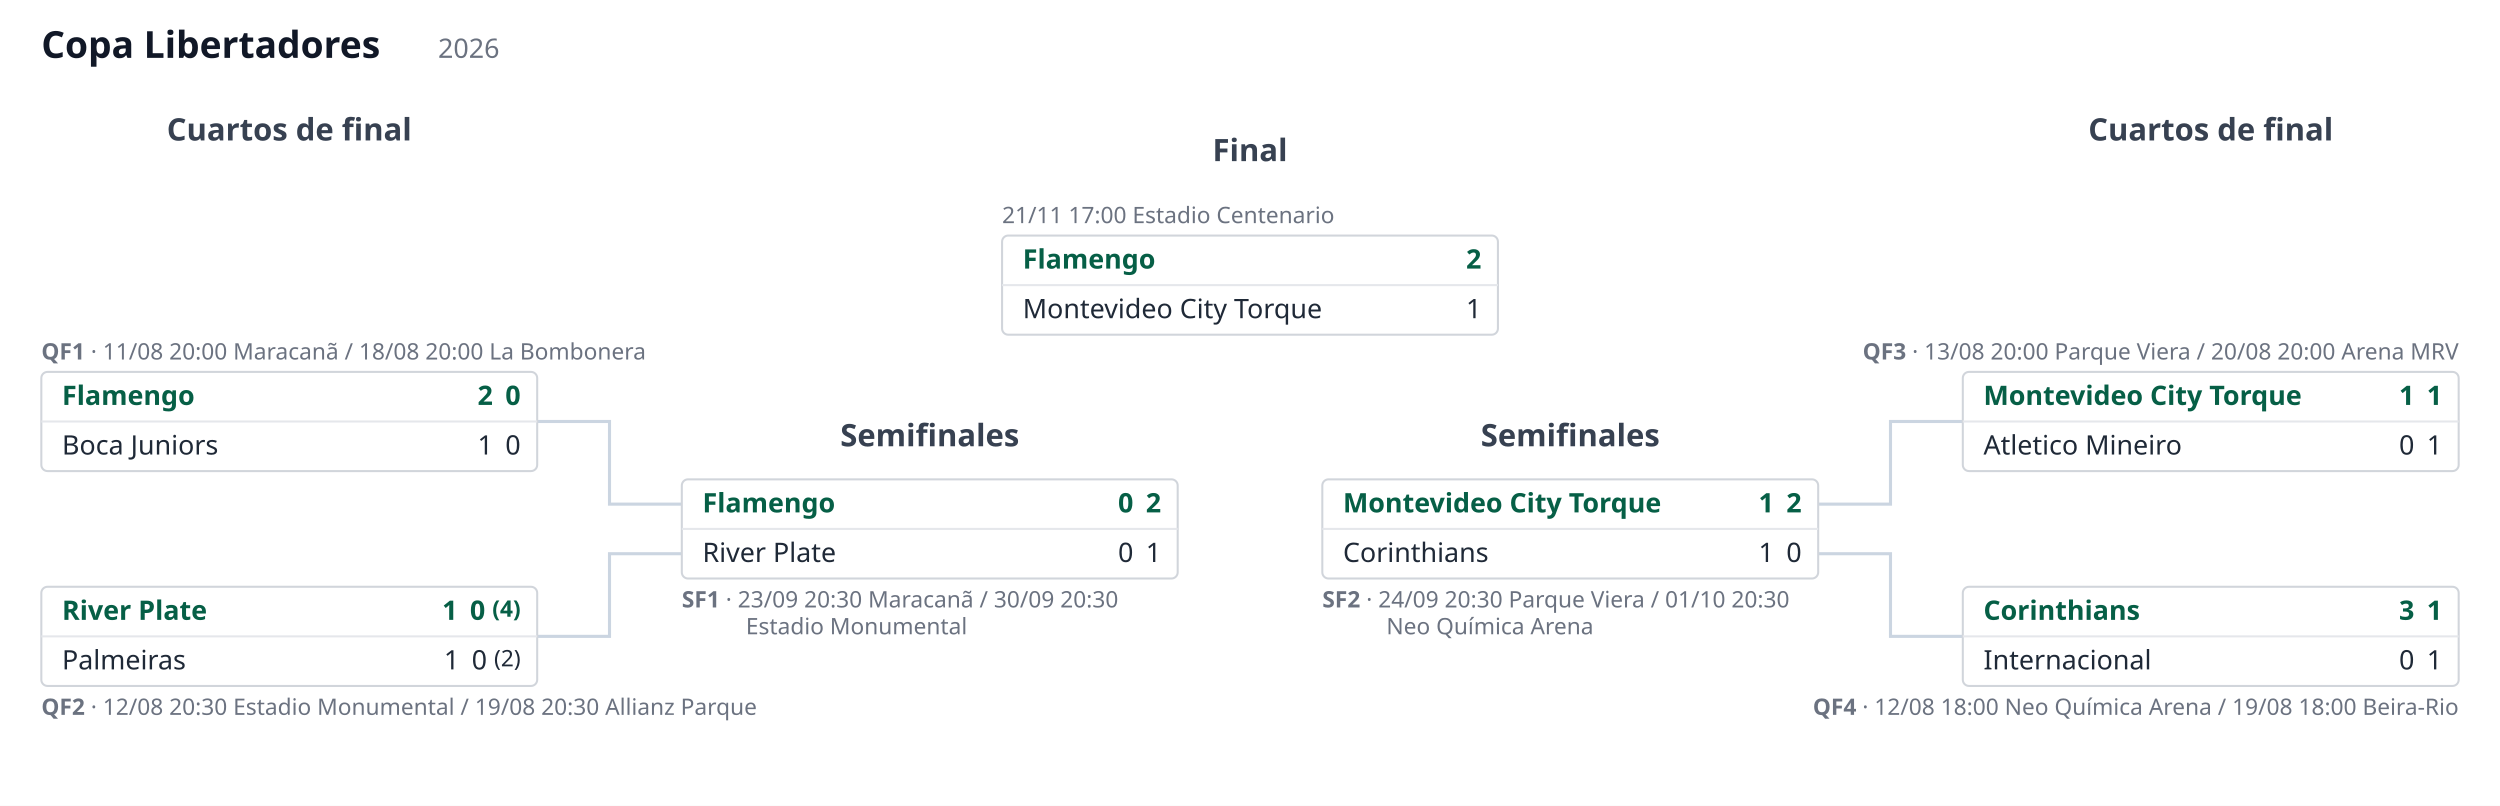
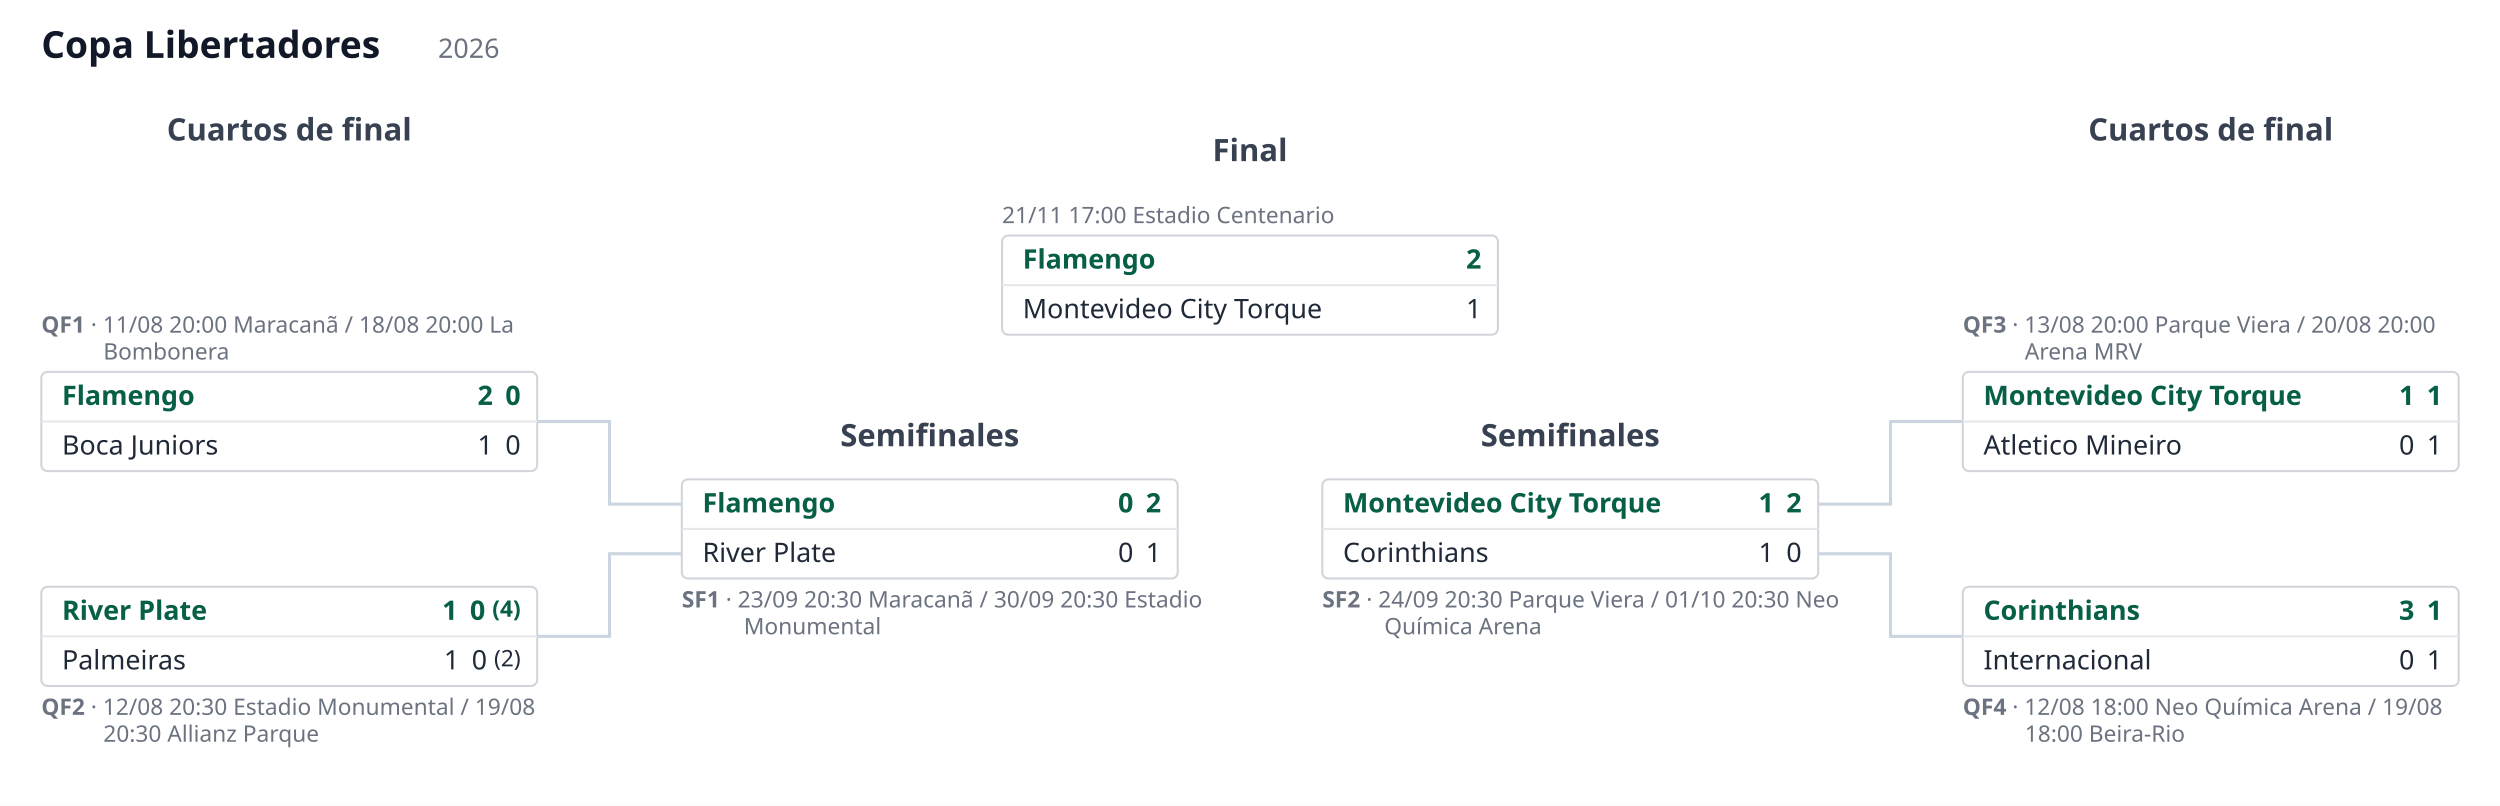
<svg xmlns="http://www.w3.org/2000/svg" viewBox="0 0 1210 390" width="1210" height="390" font-family="sans-serif">
  <style>
  .pd-bg { fill: #ffffff; }
  .pd-title { font: 600 18px sans-serif; fill: #111827; }
  .pd-season { font: 400 13px sans-serif; fill: #6b7280; }
  .pd-header { font: 600 15px sans-serif; fill: #374151; text-anchor: middle; }
  .pd-meta { font: 400 11px sans-serif; fill: #6b7280; }
  .pd-meta-id { font-weight: 700; }
  .pd-box { fill: #ffffff; stroke: #d1d5db; stroke-width: 1; }
  .pd-divider { stroke: #e5e7eb; stroke-width: 1; }
  .pd-team { font: 400 13px sans-serif; fill: #1f2937; }
  .pd-score { font: 400 13px sans-serif; fill: #1f2937; text-anchor: end; }
  .pd-pens { font-size: 11px; }
  .pd-win .pd-team, .pd-win .pd-score { font-weight: 700; fill: #065f46; }
  .pd-crest-frame { fill: none; stroke: #d1d5db; stroke-width: 1; }
  .pd-link { fill: none; stroke: #cbd5e1; stroke-width: 1.5; }
  @media (prefers-color-scheme: dark) {
    .pd-bg { fill: #0f172a; }
    .pd-title { fill: #f8fafc; }
    .pd-season { fill: #94a3b8; }
    .pd-header { fill: #cbd5e1; }
    .pd-meta { fill: #94a3b8; }
    .pd-box { fill: #1e293b; stroke: #334155; }
    .pd-divider { stroke: #334155; }
    .pd-team { fill: #e5e7eb; }
    .pd-score { fill: #e5e7eb; }
    .pd-win .pd-team, .pd-win .pd-score { fill: #34d399; }
    .pd-crest-frame { stroke: #334155; }
    .pd-link { stroke: #475569; }
  }</style>
  <rect class="pd-bg" width="1210" height="390" />
  <text class="pd-title" x="20" y="28">Copa Libertadores</text>
  <text class="pd-season" x="212" y="28">2026</text>
  <text class="pd-header" x="140" y="68">Cuartos de final</text>
  <text class="pd-header" x="1070" y="68">Cuartos de final</text>
  <text class="pd-header" x="450" y="216">Semifinales</text>
  <text class="pd-header" x="760" y="216">Semifinales</text>
  <text class="pd-header" x="605" y="78">Final</text>
  <path class="pd-link" d="M 260 204 L 295 204 L 295 244 L 330 244" />
  <path class="pd-link" d="M 260 308 L 295 308 L 295 268 L 330 268" />
  <path class="pd-link" d="M 950 204 L 915 204 L 915 244 L 880 244" />
  <path class="pd-link" d="M 950 308 L 915 308 L 915 268 L 880 268" />
-   <text class="pd-meta" x="20" y="174">
-     <tspan class="pd-meta-id">QF1</tspan> · 11/08 20:00 Maracanã / 18/08 20:00 La Bombonera</text>
+   <text class="pd-meta" x="20" y="161">
+     <tspan x="20">
+       <tspan class="pd-meta-id">QF1</tspan> · 11/08 20:00 Maracanã / 18/08 20:00 La</tspan>
+     <tspan x="50" dy="13">Bombonera</tspan>
+   </text>
  <rect class="pd-box" x="20" y="180" width="240" height="48" rx="3" />
  <line class="pd-divider" x1="20" y1="204" x2="260" y2="204" />
  <g class="pd-win">
    <text class="pd-team" x="30" y="196">Flamengo</text>
    <text class="pd-score" x="252" y="196">2<tspan dx="6">0</tspan>
    </text>
  </g>
  <g class="">
    <text class="pd-team" x="30" y="220">Boca Juniors</text>
    <text class="pd-score" x="252" y="220">1<tspan dx="6">0</tspan>
    </text>
  </g>
  <text class="pd-meta" x="20" y="346">
-     <tspan class="pd-meta-id">QF2</tspan> · 12/08 20:30 Estadio Monumental / 19/08 20:30 Allianz Parque</text>
+     <tspan x="20">
+       <tspan class="pd-meta-id">QF2</tspan> · 12/08 20:30 Estadio Monumental / 19/08</tspan>
+     <tspan x="50" dy="13">20:30 Allianz Parque</tspan>
+   </text>
  <rect class="pd-box" x="20" y="284" width="240" height="48" rx="3" />
  <line class="pd-divider" x1="20" y1="308" x2="260" y2="308" />
  <g class="pd-win">
    <text class="pd-team" x="30" y="300">River Plate</text>
    <text class="pd-score" x="252" y="300">1<tspan dx="6">0</tspan>
      <tspan class="pd-pens" dy="-1.5">(4)</tspan>
    </text>
  </g>
  <g class="">
    <text class="pd-team" x="30" y="324">Palmeiras</text>
    <text class="pd-score" x="252" y="324">1<tspan dx="6">0</tspan>
      <tspan class="pd-pens" dy="-1.5">(2)</tspan>
    </text>
  </g>
-   <text class="pd-meta" x="1190" y="174" text-anchor="end">
-     <tspan class="pd-meta-id">QF3</tspan> · 13/08 20:00 Parque Viera / 20/08 20:00 Arena MRV</text>
+   <text class="pd-meta" x="950" y="161">
+     <tspan x="950">
+       <tspan class="pd-meta-id">QF3</tspan> · 13/08 20:00 Parque Viera / 20/08 20:00</tspan>
+     <tspan x="980" dy="13">Arena MRV</tspan>
+   </text>
  <rect class="pd-box" x="950" y="180" width="240" height="48" rx="3" />
  <line class="pd-divider" x1="950" y1="204" x2="1190" y2="204" />
  <g class="pd-win">
    <text class="pd-team" x="960" y="196">Montevideo City Torque</text>
    <text class="pd-score" x="1182" y="196">1<tspan dx="6">1</tspan>
    </text>
  </g>
  <g class="">
    <text class="pd-team" x="960" y="220">Atletico Mineiro</text>
    <text class="pd-score" x="1182" y="220">0<tspan dx="6">1</tspan>
    </text>
  </g>
-   <text class="pd-meta" x="1190" y="346" text-anchor="end">
-     <tspan class="pd-meta-id">QF4</tspan> · 12/08 18:00 Neo Química Arena / 19/08 18:00 Beira-Rio</text>
+   <text class="pd-meta" x="950" y="346">
+     <tspan x="950">
+       <tspan class="pd-meta-id">QF4</tspan> · 12/08 18:00 Neo Química Arena / 19/08</tspan>
+     <tspan x="980" dy="13">18:00 Beira-Rio</tspan>
+   </text>
  <rect class="pd-box" x="950" y="284" width="240" height="48" rx="3" />
  <line class="pd-divider" x1="950" y1="308" x2="1190" y2="308" />
  <g class="pd-win">
    <text class="pd-team" x="960" y="300">Corinthians</text>
    <text class="pd-score" x="1182" y="300">3<tspan dx="6">1</tspan>
    </text>
  </g>
  <g class="">
    <text class="pd-team" x="960" y="324">Internacional</text>
    <text class="pd-score" x="1182" y="324">0<tspan dx="6">1</tspan>
    </text>
  </g>
  <text class="pd-meta" x="330" y="294">
    <tspan x="330">
-       <tspan class="pd-meta-id">SF1</tspan> · 23/09 20:30 Maracanã / 30/09 20:30</tspan>
-     <tspan x="361" dy="13">Estadio Monumental</tspan>
+       <tspan class="pd-meta-id">SF1</tspan> · 23/09 20:30 Maracanã / 30/09 20:30 Estadio</tspan>
+     <tspan x="360" dy="13">Monumental</tspan>
  </text>
  <rect class="pd-box" x="330" y="232" width="240" height="48" rx="3" />
  <line class="pd-divider" x1="330" y1="256" x2="570" y2="256" />
  <g class="pd-win">
    <text class="pd-team" x="340" y="248">Flamengo</text>
    <text class="pd-score" x="562" y="248">0<tspan dx="6">2</tspan>
    </text>
  </g>
  <g class="">
    <text class="pd-team" x="340" y="272">River Plate</text>
    <text class="pd-score" x="562" y="272">0<tspan dx="6">1</tspan>
    </text>
  </g>
  <text class="pd-meta" x="640" y="294">
    <tspan x="640">
-       <tspan class="pd-meta-id">SF2</tspan> · 24/09 20:30 Parque Viera / 01/10 20:30</tspan>
-     <tspan x="671" dy="13">Neo Química Arena</tspan>
+       <tspan class="pd-meta-id">SF2</tspan> · 24/09 20:30 Parque Viera / 01/10 20:30 Neo</tspan>
+     <tspan x="670" dy="13">Química Arena</tspan>
  </text>
  <rect class="pd-box" x="640" y="232" width="240" height="48" rx="3" />
  <line class="pd-divider" x1="640" y1="256" x2="880" y2="256" />
  <g class="pd-win">
    <text class="pd-team" x="650" y="248">Montevideo City Torque</text>
    <text class="pd-score" x="872" y="248">1<tspan dx="6">2</tspan>
    </text>
  </g>
  <g class="">
    <text class="pd-team" x="650" y="272">Corinthians</text>
    <text class="pd-score" x="872" y="272">1<tspan dx="6">0</tspan>
    </text>
  </g>
-   <text class="pd-meta" x="485" y="108">21/11 17:00 Estadio Centenario</text>
+   <text class="pd-meta" x="485" y="108">
+     <tspan x="485">21/11 17:00 Estadio Centenario</tspan>
+   </text>
  <rect class="pd-box" x="485" y="114" width="240" height="48" rx="3" />
  <line class="pd-divider" x1="485" y1="138" x2="725" y2="138" />
  <g class="pd-win">
    <text class="pd-team" x="495" y="130">Flamengo</text>
    <text class="pd-score" x="717" y="130">2</text>
  </g>
  <g class="">
    <text class="pd-team" x="495" y="154">Montevideo City Torque</text>
    <text class="pd-score" x="717" y="154">1</text>
  </g>
</svg>
